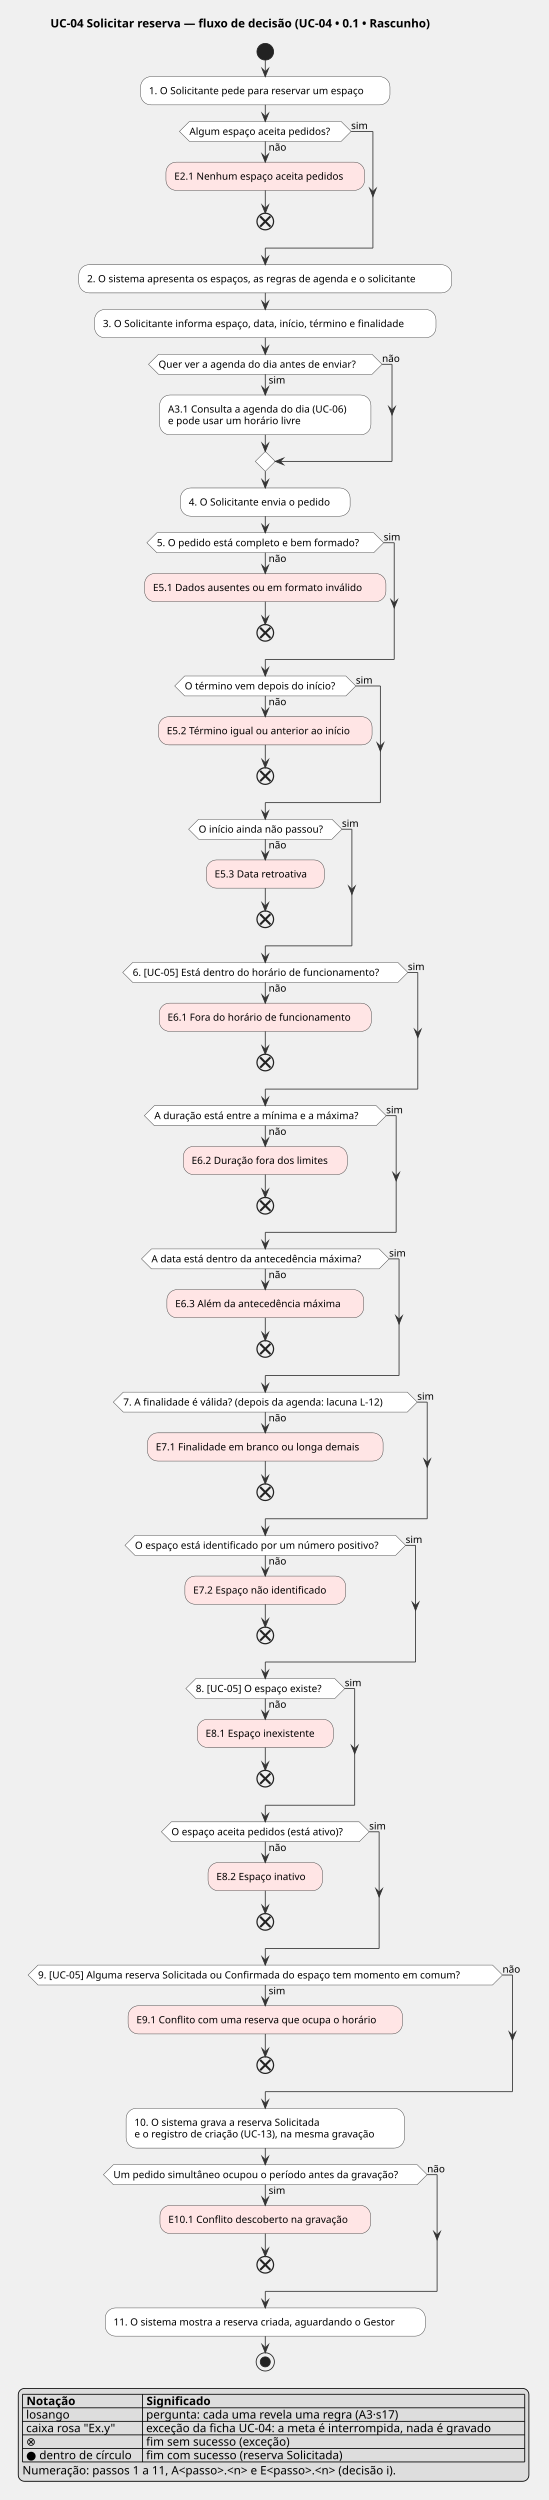
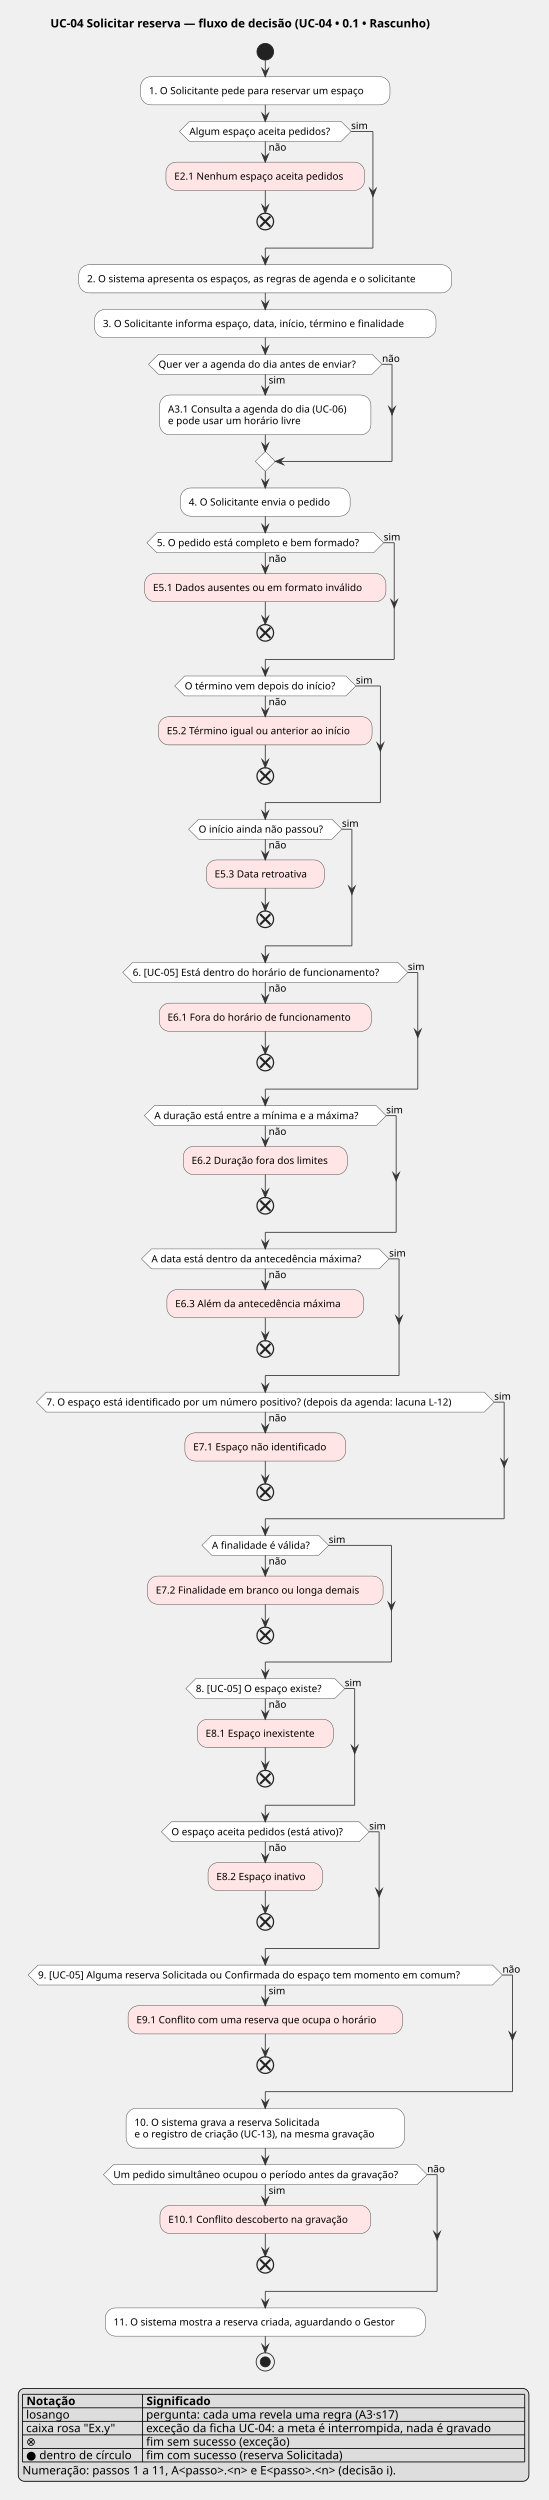
<svg xmlns="http://www.w3.org/2000/svg" version="1.1" data-diagram-type="ACTIVITY" style="width:825px;height:3763px;background:#FFFFFF;" width="825px" height="3763.75px" viewBox="0 0 825 3763" zoomAndPan="magnify" preserveAspectRatio="none" contentStyleType="text/css">
  <defs />
  <g font-family="sans-serif" lengthAdjust="spacing">
    <g class="title" data-source-line="18">
      <text x="75.829" y="41.244" fill="#000" font-size="17.5" textLength="671.921" font-weight="700">UC-04 Solicitar reserva — fluxo de decisão (UC-04 • 0.1 • Rascunho)</text>
    </g>
    <ellipse cx="399.29" cy="77.871" rx="12.5" ry="12.5" fill="#222" style="stroke:#222;stroke-width:1.25;" />
    <rect x="211.617" y="115.371" width="375.347" height="42.461" fill="#FFF" style="stroke:#333;stroke-width:0.625;" rx="15.625" ry="15.625" />
    <text x="224.117" y="141.794" fill="#000" font-size="15" textLength="350.347">1. O Solicitante pede para reservar um espaço</text>
    <rect x="249.776" y="244.063" width="299.028" height="42.461" fill="#FFE5E5" style="stroke:#333;stroke-width:0.625;" rx="15.625" ry="15.625" />
    <text x="262.276" y="270.486" fill="#000" font-size="15" textLength="274.028">E2.1 Nenhum espaço aceita pedidos</text>
    <ellipse cx="399.29" cy="333.418" rx="12.5" ry="12.5" fill="none" style="stroke:#222;stroke-width:1.875;" />
    <line x1="391.556" y1="325.684" x2="407.024" y2="341.152" style="stroke:#222;stroke-width:3.125;" />
    <line x1="407.024" y1="325.684" x2="391.556" y2="341.152" style="stroke:#222;stroke-width:3.125;" />
    <polygon points="285.102,182.832,513.478,182.832,528.478,197.832,513.478,212.832,285.102,212.832,270.102,197.832,285.102,182.832" fill="#FFF" style="stroke:#333;stroke-width:0.625;stroke-linejoin:miter;stroke-miterlimit:10;" />
    <text x="404.29" y="226.755" fill="#000" font-size="15" textLength="27.876">não</text>
    <text x="285.102" y="203.025" fill="#000" font-size="15" textLength="228.376">Algum espaço aceita pedidos?</text>
    <text x="528.478" y="194.294" fill="#000" font-size="15" textLength="26.594">sim</text>
    <rect x="118.599" y="398.418" width="561.382" height="42.461" fill="#FFF" style="stroke:#333;stroke-width:0.625;" rx="15.625" ry="15.625" />
    <text x="131.099" y="424.841" fill="#000" font-size="15" textLength="536.382">2. O sistema apresenta os espaços, as regras de agenda e o solicitante</text>
    <rect x="142.344" y="465.879" width="513.892" height="42.461" fill="#FFF" style="stroke:#333;stroke-width:0.625;" rx="15.625" ry="15.625" />
    <text x="154.844" y="492.302" fill="#000" font-size="15" textLength="488.892">3. O Solicitante informa espaço, data, início, término e finalidade</text>
    <rect x="240.273" y="594.57" width="318.035" height="59.922" fill="#FFF" style="stroke:#333;stroke-width:0.625;" rx="15.625" ry="15.625" />
    <text x="252.773" y="620.994" fill="#000" font-size="15" textLength="293.035">A3.1 Consulta a agenda do dia (UC-06)</text>
    <text x="252.773" y="638.455" fill="#000" font-size="15" textLength="213.479">e pode usar um horário livre</text>
    <polygon points="238.524,533.34,560.057,533.34,575.057,548.34,560.057,563.34,238.524,563.34,223.524,548.34,238.524,533.34" fill="#FFF" style="stroke:#333;stroke-width:0.625;stroke-linejoin:miter;stroke-miterlimit:10;" />
    <text x="404.29" y="577.263" fill="#000" font-size="15" textLength="26.594">sim</text>
    <text x="238.524" y="553.533" fill="#000" font-size="15" textLength="321.533">Quer ver a agenda do dia antes de enviar?</text>
    <text x="575.057" y="544.802" fill="#000" font-size="15" textLength="27.876">não</text>
    <polygon points="399.29,679.492,414.29,694.492,399.29,709.492,384.29,694.492,399.29,679.492" fill="#FFF" style="stroke:#333;stroke-width:0.625;stroke-linejoin:miter;stroke-miterlimit:10;" />
    <rect x="271.599" y="734.492" width="255.383" height="42.461" fill="#FFF" style="stroke:#333;stroke-width:0.625;" rx="15.625" ry="15.625" />
    <text x="284.099" y="760.916" fill="#000" font-size="15" textLength="230.383">4. O Solicitante envia o pedido</text>
    <rect x="217.711" y="863.184" width="363.159" height="42.461" fill="#FFE5E5" style="stroke:#333;stroke-width:0.625;" rx="15.625" ry="15.625" />
    <text x="230.211" y="889.607" fill="#000" font-size="15" textLength="338.159">E5.1 Dados ausentes ou em formato inválido</text>
    <ellipse cx="399.29" cy="952.539" rx="12.5" ry="12.5" fill="none" style="stroke:#222;stroke-width:1.875;" />
    <line x1="391.556" y1="944.805" x2="407.024" y2="960.273" style="stroke:#222;stroke-width:3.125;" />
    <line x1="407.024" y1="944.805" x2="391.556" y2="960.273" style="stroke:#222;stroke-width:3.125;" />
    <polygon points="236.07,801.953,562.51,801.953,577.51,816.953,562.51,831.953,236.07,831.953,221.07,816.953,236.07,801.953" fill="#FFF" style="stroke:#333;stroke-width:0.625;stroke-linejoin:miter;stroke-miterlimit:10;" />
    <text x="404.29" y="845.876" fill="#000" font-size="15" textLength="27.876">não</text>
    <text x="236.07" y="822.146" fill="#000" font-size="15" textLength="326.44">5. O pedido está completo e bem formado?</text>
    <text x="577.51" y="813.416" fill="#000" font-size="15" textLength="26.594">sim</text>
    <rect x="238.544" y="1078.77" width="321.492" height="42.461" fill="#FFE5E5" style="stroke:#333;stroke-width:0.625;" rx="15.625" ry="15.625" />
    <text x="251.044" y="1105.193" fill="#000" font-size="15" textLength="296.492">E5.2 Término igual ou anterior ao início</text>
    <ellipse cx="399.29" cy="1168.125" rx="12.5" ry="12.5" fill="none" style="stroke:#222;stroke-width:1.875;" />
    <line x1="391.556" y1="1160.391" x2="407.024" y2="1175.859" style="stroke:#222;stroke-width:3.125;" />
    <line x1="407.024" y1="1160.391" x2="391.556" y2="1175.859" style="stroke:#222;stroke-width:3.125;" />
    <polygon points="277.975,1017.539,520.605,1017.539,535.605,1032.539,520.605,1047.539,277.975,1047.539,262.975,1032.539,277.975,1017.539" fill="#FFF" style="stroke:#333;stroke-width:0.625;stroke-linejoin:miter;stroke-miterlimit:10;" />
    <text x="404.29" y="1061.462" fill="#000" font-size="15" textLength="27.876">não</text>
    <text x="277.975" y="1037.732" fill="#000" font-size="15" textLength="242.629">O término vem depois do início?</text>
    <text x="535.605" y="1029.001" fill="#000" font-size="15" textLength="26.594">sim</text>
    <rect x="310.483" y="1294.355" width="177.615" height="42.461" fill="#FFE5E5" style="stroke:#333;stroke-width:0.625;" rx="15.625" ry="15.625" />
    <text x="322.983" y="1320.779" fill="#000" font-size="15" textLength="152.615">E5.3 Data retroativa</text>
    <ellipse cx="399.29" cy="1383.711" rx="12.5" ry="12.5" fill="none" style="stroke:#222;stroke-width:1.875;" />
    <line x1="391.556" y1="1375.977" x2="407.024" y2="1391.445" style="stroke:#222;stroke-width:3.125;" />
    <line x1="407.024" y1="1375.977" x2="391.556" y2="1391.445" style="stroke:#222;stroke-width:3.125;" />
    <polygon points="298.912,1233.125,499.669,1233.125,514.669,1248.125,499.669,1263.125,298.912,1263.125,283.912,1248.125,298.912,1233.125" fill="#FFF" style="stroke:#333;stroke-width:0.625;stroke-linejoin:miter;stroke-miterlimit:10;" />
    <text x="404.29" y="1277.048" fill="#000" font-size="15" textLength="27.876">não</text>
    <text x="298.912" y="1253.318" fill="#000" font-size="15" textLength="200.757">O início ainda não passou?</text>
    <text x="514.669" y="1244.587" fill="#000" font-size="15" textLength="26.594">sim</text>
    <rect x="239.625" y="1509.941" width="319.331" height="42.461" fill="#FFE5E5" style="stroke:#333;stroke-width:0.625;" rx="15.625" ry="15.625" />
    <text x="252.125" y="1536.365" fill="#000" font-size="15" textLength="294.331">E6.1 Fora do horário de funcionamento</text>
    <ellipse cx="399.29" cy="1599.297" rx="12.5" ry="12.5" fill="none" style="stroke:#222;stroke-width:1.875;" />
    <line x1="391.556" y1="1591.563" x2="407.024" y2="1607.031" style="stroke:#222;stroke-width:3.125;" />
    <line x1="407.024" y1="1591.563" x2="391.556" y2="1607.031" style="stroke:#222;stroke-width:3.125;" />
    <polygon points="199.716,1448.711,598.864,1448.711,613.864,1463.711,598.864,1478.711,199.716,1478.711,184.716,1463.711,199.716,1448.711" fill="#FFF" style="stroke:#333;stroke-width:0.625;stroke-linejoin:miter;stroke-miterlimit:10;" />
    <text x="404.29" y="1492.634" fill="#000" font-size="15" textLength="27.876">não</text>
    <text x="199.716" y="1468.904" fill="#000" font-size="15" textLength="399.148">6. [UC-05] Está dentro do horário de funcionamento?</text>
    <text x="613.864" y="1460.173" fill="#000" font-size="15" textLength="26.594">sim</text>
    <rect x="275.887" y="1725.527" width="246.807" height="42.461" fill="#FFE5E5" style="stroke:#333;stroke-width:0.625;" rx="15.625" ry="15.625" />
    <text x="288.387" y="1751.951" fill="#000" font-size="15" textLength="221.807">E6.2 Duração fora dos limites</text>
    <ellipse cx="399.29" cy="1814.883" rx="12.5" ry="12.5" fill="none" style="stroke:#222;stroke-width:1.875;" />
    <line x1="391.556" y1="1807.149" x2="407.024" y2="1822.617" style="stroke:#222;stroke-width:3.125;" />
    <line x1="407.024" y1="1807.149" x2="391.556" y2="1822.617" style="stroke:#222;stroke-width:3.125;" />
    <polygon points="232.28,1664.297,566.301,1664.297,581.301,1679.297,566.301,1694.297,232.28,1694.297,217.28,1679.297,232.28,1664.297" fill="#FFF" style="stroke:#333;stroke-width:0.625;stroke-linejoin:miter;stroke-miterlimit:10;" />
    <text x="404.29" y="1708.22" fill="#000" font-size="15" textLength="27.876">não</text>
    <text x="232.28" y="1684.49" fill="#000" font-size="15" textLength="334.021">A duração está entre a mínima e a máxima?</text>
    <text x="581.301" y="1675.759" fill="#000" font-size="15" textLength="26.594">sim</text>
    <rect x="251.197" y="1941.113" width="296.187" height="42.461" fill="#FFE5E5" style="stroke:#333;stroke-width:0.625;" rx="15.625" ry="15.625" />
    <text x="263.697" y="1967.537" fill="#000" font-size="15" textLength="271.187">E6.3 Além da antecedência máxima</text>
    <ellipse cx="399.29" cy="2030.469" rx="12.5" ry="12.5" fill="none" style="stroke:#222;stroke-width:1.875;" />
    <line x1="391.556" y1="2022.735" x2="407.024" y2="2038.203" style="stroke:#222;stroke-width:3.125;" />
    <line x1="407.024" y1="2022.735" x2="391.556" y2="2038.203" style="stroke:#222;stroke-width:3.125;" />
    <polygon points="227.925,1879.883,570.655,1879.883,585.655,1894.883,570.655,1909.883,227.925,1909.883,212.925,1894.883,227.925,1879.883" fill="#FFF" style="stroke:#333;stroke-width:0.625;stroke-linejoin:miter;stroke-miterlimit:10;" />
    <text x="404.29" y="1923.806" fill="#000" font-size="15" textLength="27.876">não</text>
    <text x="227.925" y="1900.076" fill="#000" font-size="15" textLength="342.729">A data está dentro da antecedência máxima?</text>
    <text x="585.655" y="1891.345" fill="#000" font-size="15" textLength="26.594">sim</text>
-     <rect x="221.955" y="2156.699" width="354.67" height="42.461" fill="#FFE5E5" style="stroke:#333;stroke-width:0.625;" rx="15.625" ry="15.625" />
-     <text x="234.455" y="2183.123" fill="#000" font-size="15" textLength="329.67">E7.1 Finalidade em branco ou longa demais</text>
+     <rect x="278.289" y="2156.699" width="242.002" height="42.461" fill="#FFE5E5" style="stroke:#333;stroke-width:0.625;" rx="15.625" ry="15.625" />
+     <text x="290.789" y="2183.123" fill="#000" font-size="15" textLength="217.002">E7.1 Espaço não identificado</text>
    <ellipse cx="399.29" cy="2246.055" rx="12.5" ry="12.5" fill="none" style="stroke:#222;stroke-width:1.875;" />
    <line x1="391.556" y1="2238.321" x2="407.024" y2="2253.789" style="stroke:#222;stroke-width:3.125;" />
    <line x1="407.024" y1="2238.321" x2="391.556" y2="2253.789" style="stroke:#222;stroke-width:3.125;" />
-     <polygon points="185.555,2095.469,613.026,2095.469,628.026,2110.469,613.026,2125.469,185.555,2125.469,170.555,2110.469,185.555,2095.469" fill="#FFF" style="stroke:#333;stroke-width:0.625;stroke-linejoin:miter;stroke-miterlimit:10;" />
+     <polygon points="69.73,2095.469,728.851,2095.469,743.851,2110.469,728.851,2125.469,69.73,2125.469,54.73,2110.469,69.73,2095.469" fill="#FFF" style="stroke:#333;stroke-width:0.625;stroke-linejoin:miter;stroke-miterlimit:10;" />
    <text x="404.29" y="2139.392" fill="#000" font-size="15" textLength="27.876">não</text>
-     <text x="185.555" y="2115.662" fill="#000" font-size="15" textLength="427.471">7. A finalidade é válida? (depois da agenda: lacuna L-12)</text>
-     <text x="628.026" y="2106.931" fill="#000" font-size="15" textLength="26.594">sim</text>
-     <rect x="278.289" y="2372.285" width="242.002" height="42.461" fill="#FFE5E5" style="stroke:#333;stroke-width:0.625;" rx="15.625" ry="15.625" />
-     <text x="290.789" y="2398.708" fill="#000" font-size="15" textLength="217.002">E7.2 Espaço não identificado</text>
+     <text x="69.73" y="2115.662" fill="#000" font-size="15" textLength="659.121">7. O espaço está identificado por um número positivo? (depois da agenda: lacuna L-12)</text>
+     <text x="743.851" y="2106.931" fill="#000" font-size="15" textLength="26.594">sim</text>
+     <rect x="221.955" y="2372.285" width="354.67" height="42.461" fill="#FFE5E5" style="stroke:#333;stroke-width:0.625;" rx="15.625" ry="15.625" />
+     <text x="234.455" y="2398.708" fill="#000" font-size="15" textLength="329.67">E7.2 Finalidade em branco ou longa demais</text>
    <ellipse cx="399.29" cy="2461.641" rx="12.5" ry="12.5" fill="none" style="stroke:#222;stroke-width:1.875;" />
    <line x1="391.556" y1="2453.907" x2="407.024" y2="2469.375" style="stroke:#222;stroke-width:3.125;" />
    <line x1="407.024" y1="2453.907" x2="391.556" y2="2469.375" style="stroke:#222;stroke-width:3.125;" />
-     <polygon points="203.056,2311.055,595.524,2311.055,610.524,2326.055,595.524,2341.055,203.056,2341.055,188.056,2326.055,203.056,2311.055" fill="#FFF" style="stroke:#333;stroke-width:0.625;stroke-linejoin:miter;stroke-miterlimit:10;" />
+     <polygon points="318.881,2311.055,479.699,2311.055,494.699,2326.055,479.699,2341.055,318.881,2341.055,303.881,2326.055,318.881,2311.055" fill="#FFF" style="stroke:#333;stroke-width:0.625;stroke-linejoin:miter;stroke-miterlimit:10;" />
    <text x="404.29" y="2354.978" fill="#000" font-size="15" textLength="27.876">não</text>
-     <text x="203.056" y="2331.248" fill="#000" font-size="15" textLength="392.468">O espaço está identificado por um número positivo?</text>
-     <text x="610.524" y="2322.517" fill="#000" font-size="15" textLength="26.594">sim</text>
+     <text x="318.881" y="2331.248" fill="#000" font-size="15" textLength="160.818">A finalidade é válida?</text>
+     <text x="494.699" y="2322.517" fill="#000" font-size="15" textLength="26.594">sim</text>
    <rect x="296.896" y="2587.871" width="204.788" height="42.461" fill="#FFE5E5" style="stroke:#333;stroke-width:0.625;" rx="15.625" ry="15.625" />
    <text x="309.396" y="2614.294" fill="#000" font-size="15" textLength="179.788">E8.1 Espaço inexistente</text>
    <ellipse cx="399.29" cy="2677.227" rx="12.5" ry="12.5" fill="none" style="stroke:#222;stroke-width:1.875;" />
    <line x1="391.556" y1="2669.493" x2="407.024" y2="2684.961" style="stroke:#222;stroke-width:3.125;" />
    <line x1="407.024" y1="2669.493" x2="391.556" y2="2684.961" style="stroke:#222;stroke-width:3.125;" />
    <polygon points="294.697,2526.641,503.884,2526.641,518.884,2541.641,503.884,2556.641,294.697,2556.641,279.697,2541.641,294.697,2526.641" fill="#FFF" style="stroke:#333;stroke-width:0.625;stroke-linejoin:miter;stroke-miterlimit:10;" />
    <text x="404.29" y="2570.564" fill="#000" font-size="15" textLength="27.876">não</text>
    <text x="294.697" y="2546.833" fill="#000" font-size="15" textLength="209.187">8. [UC-05] O espaço existe?</text>
    <text x="518.884" y="2538.103" fill="#000" font-size="15" textLength="26.594">sim</text>
    <rect x="313.156" y="2803.457" width="172.268" height="42.461" fill="#FFE5E5" style="stroke:#333;stroke-width:0.625;" rx="15.625" ry="15.625" />
    <text x="325.656" y="2829.88" fill="#000" font-size="15" textLength="147.268">E8.2 Espaço inativo</text>
    <ellipse cx="399.29" cy="2892.813" rx="12.5" ry="12.5" fill="none" style="stroke:#222;stroke-width:1.875;" />
    <line x1="391.556" y1="2885.079" x2="407.024" y2="2900.546" style="stroke:#222;stroke-width:3.125;" />
    <line x1="407.024" y1="2885.079" x2="391.556" y2="2900.546" style="stroke:#222;stroke-width:3.125;" />
    <polygon points="257.907,2742.227,540.673,2742.227,555.673,2757.227,540.673,2772.227,257.907,2772.227,242.907,2757.227,257.907,2742.227" fill="#FFF" style="stroke:#333;stroke-width:0.625;stroke-linejoin:miter;stroke-miterlimit:10;" />
    <text x="404.29" y="2786.15" fill="#000" font-size="15" textLength="27.876">não</text>
    <text x="257.907" y="2762.419" fill="#000" font-size="15" textLength="282.766">O espaço aceita pedidos (está ativo)?</text>
    <text x="555.673" y="2753.689" fill="#000" font-size="15" textLength="26.594">sim</text>
    <rect x="192.808" y="3019.043" width="412.964" height="42.461" fill="#FFE5E5" style="stroke:#333;stroke-width:0.625;" rx="15.625" ry="15.625" />
    <text x="205.308" y="3045.466" fill="#000" font-size="15" textLength="387.964">E9.1 Conflito com uma reserva que ocupa o horário</text>
    <ellipse cx="399.29" cy="3108.398" rx="12.5" ry="12.5" fill="none" style="stroke:#222;stroke-width:1.875;" />
    <line x1="391.556" y1="3100.664" x2="407.024" y2="3116.132" style="stroke:#222;stroke-width:3.125;" />
    <line x1="407.024" y1="3100.664" x2="391.556" y2="3116.132" style="stroke:#222;stroke-width:3.125;" />
    <polygon points="57.249,2957.813,741.331,2957.813,756.331,2972.813,741.331,2987.813,57.249,2987.813,42.249,2972.813,57.249,2957.813" fill="#FFF" style="stroke:#333;stroke-width:0.625;stroke-linejoin:miter;stroke-miterlimit:10;" />
    <text x="404.29" y="3001.736" fill="#000" font-size="15" textLength="26.594">sim</text>
    <text x="57.249" y="2978.005" fill="#000" font-size="15" textLength="684.082">9. [UC-05] Alguma reserva Solicitada ou Confirmada do espaço tem momento em comum?</text>
    <text x="756.331" y="2969.275" fill="#000" font-size="15" textLength="27.876">não</text>
    <rect x="189.809" y="3173.398" width="418.962" height="59.922" fill="#FFF" style="stroke:#333;stroke-width:0.625;" rx="15.625" ry="15.625" />
    <text x="202.309" y="3199.822" fill="#000" font-size="15" textLength="305.032">10. O sistema grava a reserva Solicitada</text>
    <text x="202.309" y="3217.283" fill="#000" font-size="15" textLength="393.962">e o registro de criação (UC-13), na mesma gravação</text>
    <rect x="240.786" y="3319.551" width="317.009" height="42.461" fill="#FFE5E5" style="stroke:#333;stroke-width:0.625;" rx="15.625" ry="15.625" />
    <text x="253.286" y="3345.974" fill="#000" font-size="15" textLength="292.009">E10.1 Conflito descoberto na gravação</text>
    <ellipse cx="399.29" cy="3408.906" rx="12.5" ry="12.5" fill="none" style="stroke:#222;stroke-width:1.875;" />
    <line x1="391.556" y1="3401.172" x2="407.024" y2="3416.64" style="stroke:#222;stroke-width:3.125;" />
    <line x1="407.024" y1="3401.172" x2="391.556" y2="3416.64" style="stroke:#222;stroke-width:3.125;" />
    <polygon points="170.657,3258.32,627.923,3258.32,642.923,3273.32,627.923,3288.32,170.657,3288.32,155.657,3273.32,170.657,3258.32" fill="#FFF" style="stroke:#333;stroke-width:0.625;stroke-linejoin:miter;stroke-miterlimit:10;" />
    <text x="404.29" y="3302.244" fill="#000" font-size="15" textLength="26.594">sim</text>
    <text x="170.657" y="3278.513" fill="#000" font-size="15" textLength="457.266">Um pedido simultâneo ocupou o período antes da gravação?</text>
    <text x="642.923" y="3269.783" fill="#000" font-size="15" textLength="27.876">não</text>
    <rect x="158.381" y="3473.906" width="481.819" height="42.461" fill="#FFF" style="stroke:#333;stroke-width:0.625;" rx="15.625" ry="15.625" />
    <text x="170.881" y="3500.33" fill="#000" font-size="15" textLength="456.819">11. O sistema mostra a reserva criada, aguardando o Gestor</text>
    <ellipse cx="399.29" cy="3555.117" rx="13.75" ry="13.75" fill="none" style="stroke:#222;stroke-width:1.25;" />
    <ellipse cx="399.29" cy="3555.117" rx="7.5" ry="7.5" fill="#222" style="stroke:#222;stroke-width:1.25;" />
    <line x1="399.29" y1="90.371" x2="399.29" y2="115.371" style="stroke:#333;stroke-width:1.25;" />
    <polygon points="394.29,102.871,399.29,115.371,404.29,102.871,399.29,107.871" fill="#333" style="stroke:#333;stroke-width:1.25;stroke-linejoin:miter;stroke-miterlimit:10;" />
    <line x1="399.29" y1="286.523" x2="399.29" y2="320.918" style="stroke:#333;stroke-width:1.25;" />
    <polygon points="394.29,308.418,399.29,320.918,404.29,308.418,399.29,313.418" fill="#333" style="stroke:#333;stroke-width:1.25;stroke-linejoin:miter;stroke-miterlimit:10;" />
    <line x1="399.29" y1="212.832" x2="399.29" y2="244.063" style="stroke:#333;stroke-width:1.25;" />
    <polygon points="394.29,231.563,399.29,244.063,404.29,231.563,399.29,236.563" fill="#333" style="stroke:#333;stroke-width:1.25;stroke-linejoin:miter;stroke-miterlimit:10;" />
    <line x1="528.478" y1="197.832" x2="561.304" y2="197.832" style="stroke:#333;stroke-width:1.25;" />
    <polygon points="556.304,283.418,561.304,295.918,566.304,283.418,561.304,288.418" fill="#333" style="stroke:#333;stroke-width:1.25;stroke-linejoin:miter;stroke-miterlimit:10;" />
    <line x1="561.304" y1="197.832" x2="561.304" y2="373.418" style="stroke:#333;stroke-width:1.25;" />
    <line x1="561.304" y1="373.418" x2="399.29" y2="373.418" style="stroke:#333;stroke-width:1.25;" />
    <line x1="399.29" y1="373.418" x2="399.29" y2="398.418" style="stroke:#333;stroke-width:1.25;" />
    <polygon points="394.29,385.918,399.29,398.418,404.29,385.918,399.29,390.918" fill="#333" style="stroke:#333;stroke-width:1.25;stroke-linejoin:miter;stroke-miterlimit:10;" />
    <line x1="399.29" y1="157.832" x2="399.29" y2="182.832" style="stroke:#333;stroke-width:1.25;" />
    <polygon points="394.29,170.332,399.29,182.832,404.29,170.332,399.29,175.332" fill="#333" style="stroke:#333;stroke-width:1.25;stroke-linejoin:miter;stroke-miterlimit:10;" />
    <line x1="399.29" y1="440.879" x2="399.29" y2="465.879" style="stroke:#333;stroke-width:1.25;" />
    <polygon points="394.29,453.379,399.29,465.879,404.29,453.379,399.29,458.379" fill="#333" style="stroke:#333;stroke-width:1.25;stroke-linejoin:miter;stroke-miterlimit:10;" />
    <line x1="399.29" y1="563.34" x2="399.29" y2="594.57" style="stroke:#333;stroke-width:1.25;" />
    <polygon points="394.29,582.07,399.29,594.57,404.29,582.07,399.29,587.07" fill="#333" style="stroke:#333;stroke-width:1.25;stroke-linejoin:miter;stroke-miterlimit:10;" />
    <line x1="575.057" y1="548.34" x2="590.057" y2="548.34" style="stroke:#333;stroke-width:1.25;" />
    <polygon points="585.057,612.031,590.057,624.531,595.057,612.031,590.057,617.031" fill="#333" style="stroke:#333;stroke-width:1.25;stroke-linejoin:miter;stroke-miterlimit:10;" />
    <line x1="590.057" y1="548.34" x2="590.057" y2="694.492" style="stroke:#333;stroke-width:1.25;" />
    <line x1="590.057" y1="694.492" x2="414.29" y2="694.492" style="stroke:#333;stroke-width:1.25;" />
    <polygon points="426.79,689.492,414.29,694.492,426.79,699.492,421.79,694.492" fill="#333" style="stroke:#333;stroke-width:1.25;stroke-linejoin:miter;stroke-miterlimit:10;" />
    <line x1="399.29" y1="654.492" x2="399.29" y2="679.492" style="stroke:#333;stroke-width:1.25;" />
    <polygon points="394.29,666.992,399.29,679.492,404.29,666.992,399.29,671.992" fill="#333" style="stroke:#333;stroke-width:1.25;stroke-linejoin:miter;stroke-miterlimit:10;" />
    <line x1="399.29" y1="508.34" x2="399.29" y2="533.34" style="stroke:#333;stroke-width:1.25;" />
    <polygon points="394.29,520.84,399.29,533.34,404.29,520.84,399.29,525.84" fill="#333" style="stroke:#333;stroke-width:1.25;stroke-linejoin:miter;stroke-miterlimit:10;" />
    <line x1="399.29" y1="709.492" x2="399.29" y2="734.492" style="stroke:#333;stroke-width:1.25;" />
    <polygon points="394.29,721.992,399.29,734.492,404.29,721.992,399.29,726.992" fill="#333" style="stroke:#333;stroke-width:1.25;stroke-linejoin:miter;stroke-miterlimit:10;" />
    <line x1="399.29" y1="905.645" x2="399.29" y2="940.039" style="stroke:#333;stroke-width:1.25;" />
    <polygon points="394.29,927.539,399.29,940.039,404.29,927.539,399.29,932.539" fill="#333" style="stroke:#333;stroke-width:1.25;stroke-linejoin:miter;stroke-miterlimit:10;" />
    <line x1="399.29" y1="831.953" x2="399.29" y2="863.184" style="stroke:#333;stroke-width:1.25;" />
    <polygon points="394.29,850.684,399.29,863.184,404.29,850.684,399.29,855.684" fill="#333" style="stroke:#333;stroke-width:1.25;stroke-linejoin:miter;stroke-miterlimit:10;" />
    <line x1="577.51" y1="816.953" x2="593.37" y2="816.953" style="stroke:#333;stroke-width:1.25;" />
    <polygon points="588.37,902.539,593.37,915.039,598.37,902.539,593.37,907.539" fill="#333" style="stroke:#333;stroke-width:1.25;stroke-linejoin:miter;stroke-miterlimit:10;" />
    <line x1="593.37" y1="816.953" x2="593.37" y2="992.539" style="stroke:#333;stroke-width:1.25;" />
    <line x1="593.37" y1="992.539" x2="399.29" y2="992.539" style="stroke:#333;stroke-width:1.25;" />
    <line x1="399.29" y1="992.539" x2="399.29" y2="1017.539" style="stroke:#333;stroke-width:1.25;" />
    <polygon points="394.29,1005.039,399.29,1017.539,404.29,1005.039,399.29,1010.039" fill="#333" style="stroke:#333;stroke-width:1.25;stroke-linejoin:miter;stroke-miterlimit:10;" />
    <line x1="399.29" y1="776.953" x2="399.29" y2="801.953" style="stroke:#333;stroke-width:1.25;" />
    <polygon points="394.29,789.453,399.29,801.953,404.29,789.453,399.29,794.453" fill="#333" style="stroke:#333;stroke-width:1.25;stroke-linejoin:miter;stroke-miterlimit:10;" />
    <line x1="399.29" y1="1121.23" x2="399.29" y2="1155.625" style="stroke:#333;stroke-width:1.25;" />
    <polygon points="394.29,1143.125,399.29,1155.625,404.29,1143.125,399.29,1148.125" fill="#333" style="stroke:#333;stroke-width:1.25;stroke-linejoin:miter;stroke-miterlimit:10;" />
    <line x1="399.29" y1="1047.539" x2="399.29" y2="1078.77" style="stroke:#333;stroke-width:1.25;" />
    <polygon points="394.29,1066.27,399.29,1078.77,404.29,1066.27,399.29,1071.27" fill="#333" style="stroke:#333;stroke-width:1.25;stroke-linejoin:miter;stroke-miterlimit:10;" />
    <line x1="535.605" y1="1032.539" x2="572.536" y2="1032.539" style="stroke:#333;stroke-width:1.25;" />
    <polygon points="567.536,1118.125,572.536,1130.625,577.536,1118.125,572.536,1123.125" fill="#333" style="stroke:#333;stroke-width:1.25;stroke-linejoin:miter;stroke-miterlimit:10;" />
    <line x1="572.536" y1="1032.539" x2="572.536" y2="1208.125" style="stroke:#333;stroke-width:1.25;" />
    <line x1="572.536" y1="1208.125" x2="399.29" y2="1208.125" style="stroke:#333;stroke-width:1.25;" />
    <line x1="399.29" y1="1208.125" x2="399.29" y2="1233.125" style="stroke:#333;stroke-width:1.25;" />
    <polygon points="394.29,1220.625,399.29,1233.125,404.29,1220.625,399.29,1225.625" fill="#333" style="stroke:#333;stroke-width:1.25;stroke-linejoin:miter;stroke-miterlimit:10;" />
    <line x1="399.29" y1="1336.816" x2="399.29" y2="1371.211" style="stroke:#333;stroke-width:1.25;" />
    <polygon points="394.29,1358.711,399.29,1371.211,404.29,1358.711,399.29,1363.711" fill="#333" style="stroke:#333;stroke-width:1.25;stroke-linejoin:miter;stroke-miterlimit:10;" />
    <line x1="399.29" y1="1263.125" x2="399.29" y2="1294.355" style="stroke:#333;stroke-width:1.25;" />
    <polygon points="394.29,1281.855,399.29,1294.355,404.29,1281.855,399.29,1286.855" fill="#333" style="stroke:#333;stroke-width:1.25;stroke-linejoin:miter;stroke-miterlimit:10;" />
    <line x1="514.669" y1="1248.125" x2="529.669" y2="1248.125" style="stroke:#333;stroke-width:1.25;" />
    <polygon points="524.669,1333.711,529.669,1346.211,534.669,1333.711,529.669,1338.711" fill="#333" style="stroke:#333;stroke-width:1.25;stroke-linejoin:miter;stroke-miterlimit:10;" />
    <line x1="529.669" y1="1248.125" x2="529.669" y2="1423.711" style="stroke:#333;stroke-width:1.25;" />
    <line x1="529.669" y1="1423.711" x2="399.29" y2="1423.711" style="stroke:#333;stroke-width:1.25;" />
    <line x1="399.29" y1="1423.711" x2="399.29" y2="1448.711" style="stroke:#333;stroke-width:1.25;" />
    <polygon points="394.29,1436.211,399.29,1448.711,404.29,1436.211,399.29,1441.211" fill="#333" style="stroke:#333;stroke-width:1.25;stroke-linejoin:miter;stroke-miterlimit:10;" />
    <line x1="399.29" y1="1552.402" x2="399.29" y2="1586.797" style="stroke:#333;stroke-width:1.25;" />
    <polygon points="394.29,1574.297,399.29,1586.797,404.29,1574.297,399.29,1579.297" fill="#333" style="stroke:#333;stroke-width:1.25;stroke-linejoin:miter;stroke-miterlimit:10;" />
    <line x1="399.29" y1="1478.711" x2="399.29" y2="1509.941" style="stroke:#333;stroke-width:1.25;" />
    <polygon points="394.29,1497.441,399.29,1509.941,404.29,1497.441,399.29,1502.441" fill="#333" style="stroke:#333;stroke-width:1.25;stroke-linejoin:miter;stroke-miterlimit:10;" />
    <line x1="613.864" y1="1463.711" x2="628.864" y2="1463.711" style="stroke:#333;stroke-width:1.25;" />
    <polygon points="623.864,1549.297,628.864,1561.797,633.864,1549.297,628.864,1554.297" fill="#333" style="stroke:#333;stroke-width:1.25;stroke-linejoin:miter;stroke-miterlimit:10;" />
    <line x1="628.864" y1="1463.711" x2="628.864" y2="1639.297" style="stroke:#333;stroke-width:1.25;" />
    <line x1="628.864" y1="1639.297" x2="399.29" y2="1639.297" style="stroke:#333;stroke-width:1.25;" />
    <line x1="399.29" y1="1639.297" x2="399.29" y2="1664.297" style="stroke:#333;stroke-width:1.25;" />
    <polygon points="394.29,1651.797,399.29,1664.297,404.29,1651.797,399.29,1656.797" fill="#333" style="stroke:#333;stroke-width:1.25;stroke-linejoin:miter;stroke-miterlimit:10;" />
    <line x1="399.29" y1="1767.988" x2="399.29" y2="1802.383" style="stroke:#333;stroke-width:1.25;" />
    <polygon points="394.29,1789.883,399.29,1802.383,404.29,1789.883,399.29,1794.883" fill="#333" style="stroke:#333;stroke-width:1.25;stroke-linejoin:miter;stroke-miterlimit:10;" />
    <line x1="399.29" y1="1694.297" x2="399.29" y2="1725.527" style="stroke:#333;stroke-width:1.25;" />
    <polygon points="394.29,1713.027,399.29,1725.527,404.29,1713.027,399.29,1718.027" fill="#333" style="stroke:#333;stroke-width:1.25;stroke-linejoin:miter;stroke-miterlimit:10;" />
    <line x1="581.301" y1="1679.297" x2="596.301" y2="1679.297" style="stroke:#333;stroke-width:1.25;" />
    <polygon points="591.301,1764.883,596.301,1777.383,601.301,1764.883,596.301,1769.883" fill="#333" style="stroke:#333;stroke-width:1.25;stroke-linejoin:miter;stroke-miterlimit:10;" />
    <line x1="596.301" y1="1679.297" x2="596.301" y2="1854.883" style="stroke:#333;stroke-width:1.25;" />
    <line x1="596.301" y1="1854.883" x2="399.29" y2="1854.883" style="stroke:#333;stroke-width:1.25;" />
    <line x1="399.29" y1="1854.883" x2="399.29" y2="1879.883" style="stroke:#333;stroke-width:1.25;" />
    <polygon points="394.29,1867.383,399.29,1879.883,404.29,1867.383,399.29,1872.383" fill="#333" style="stroke:#333;stroke-width:1.25;stroke-linejoin:miter;stroke-miterlimit:10;" />
    <line x1="399.29" y1="1983.574" x2="399.29" y2="2017.969" style="stroke:#333;stroke-width:1.25;" />
    <polygon points="394.29,2005.469,399.29,2017.969,404.29,2005.469,399.29,2010.469" fill="#333" style="stroke:#333;stroke-width:1.25;stroke-linejoin:miter;stroke-miterlimit:10;" />
    <line x1="399.29" y1="1909.883" x2="399.29" y2="1941.113" style="stroke:#333;stroke-width:1.25;" />
    <polygon points="394.29,1928.613,399.29,1941.113,404.29,1928.613,399.29,1933.613" fill="#333" style="stroke:#333;stroke-width:1.25;stroke-linejoin:miter;stroke-miterlimit:10;" />
    <line x1="585.655" y1="1894.883" x2="600.655" y2="1894.883" style="stroke:#333;stroke-width:1.25;" />
    <polygon points="595.655,1980.469,600.655,1992.969,605.655,1980.469,600.655,1985.469" fill="#333" style="stroke:#333;stroke-width:1.25;stroke-linejoin:miter;stroke-miterlimit:10;" />
    <line x1="600.655" y1="1894.883" x2="600.655" y2="2070.469" style="stroke:#333;stroke-width:1.25;" />
    <line x1="600.655" y1="2070.469" x2="399.29" y2="2070.469" style="stroke:#333;stroke-width:1.25;" />
    <line x1="399.29" y1="2070.469" x2="399.29" y2="2095.469" style="stroke:#333;stroke-width:1.25;" />
    <polygon points="394.29,2082.969,399.29,2095.469,404.29,2082.969,399.29,2087.969" fill="#333" style="stroke:#333;stroke-width:1.25;stroke-linejoin:miter;stroke-miterlimit:10;" />
    <line x1="399.29" y1="2199.16" x2="399.29" y2="2233.555" style="stroke:#333;stroke-width:1.25;" />
    <polygon points="394.29,2221.055,399.29,2233.555,404.29,2221.055,399.29,2226.055" fill="#333" style="stroke:#333;stroke-width:1.25;stroke-linejoin:miter;stroke-miterlimit:10;" />
    <line x1="399.29" y1="2125.469" x2="399.29" y2="2156.699" style="stroke:#333;stroke-width:1.25;" />
    <polygon points="394.29,2144.199,399.29,2156.699,404.29,2144.199,399.29,2149.199" fill="#333" style="stroke:#333;stroke-width:1.25;stroke-linejoin:miter;stroke-miterlimit:10;" />
-     <line x1="628.026" y1="2110.469" x2="643.026" y2="2110.469" style="stroke:#333;stroke-width:1.25;" />
-     <polygon points="638.026,2196.055,643.026,2208.555,648.026,2196.055,643.026,2201.055" fill="#333" style="stroke:#333;stroke-width:1.25;stroke-linejoin:miter;stroke-miterlimit:10;" />
-     <line x1="643.026" y1="2110.469" x2="643.026" y2="2286.055" style="stroke:#333;stroke-width:1.25;" />
-     <line x1="643.026" y1="2286.055" x2="399.29" y2="2286.055" style="stroke:#333;stroke-width:1.25;" />
+     <line x1="743.851" y1="2110.469" x2="758.851" y2="2110.469" style="stroke:#333;stroke-width:1.25;" />
+     <polygon points="753.851,2196.055,758.851,2208.555,763.851,2196.055,758.851,2201.055" fill="#333" style="stroke:#333;stroke-width:1.25;stroke-linejoin:miter;stroke-miterlimit:10;" />
+     <line x1="758.851" y1="2110.469" x2="758.851" y2="2286.055" style="stroke:#333;stroke-width:1.25;" />
+     <line x1="758.851" y1="2286.055" x2="399.29" y2="2286.055" style="stroke:#333;stroke-width:1.25;" />
    <line x1="399.29" y1="2286.055" x2="399.29" y2="2311.055" style="stroke:#333;stroke-width:1.25;" />
    <polygon points="394.29,2298.555,399.29,2311.055,404.29,2298.555,399.29,2303.555" fill="#333" style="stroke:#333;stroke-width:1.25;stroke-linejoin:miter;stroke-miterlimit:10;" />
    <line x1="399.29" y1="2414.746" x2="399.29" y2="2449.141" style="stroke:#333;stroke-width:1.25;" />
    <polygon points="394.29,2436.641,399.29,2449.141,404.29,2436.641,399.29,2441.641" fill="#333" style="stroke:#333;stroke-width:1.25;stroke-linejoin:miter;stroke-miterlimit:10;" />
    <line x1="399.29" y1="2341.055" x2="399.29" y2="2372.285" style="stroke:#333;stroke-width:1.25;" />
    <polygon points="394.29,2359.785,399.29,2372.285,404.29,2359.785,399.29,2364.785" fill="#333" style="stroke:#333;stroke-width:1.25;stroke-linejoin:miter;stroke-miterlimit:10;" />
-     <line x1="610.524" y1="2326.055" x2="625.524" y2="2326.055" style="stroke:#333;stroke-width:1.25;" />
-     <polygon points="620.524,2411.641,625.524,2424.141,630.524,2411.641,625.524,2416.641" fill="#333" style="stroke:#333;stroke-width:1.25;stroke-linejoin:miter;stroke-miterlimit:10;" />
-     <line x1="625.524" y1="2326.055" x2="625.524" y2="2501.641" style="stroke:#333;stroke-width:1.25;" />
-     <line x1="625.524" y1="2501.641" x2="399.29" y2="2501.641" style="stroke:#333;stroke-width:1.25;" />
+     <line x1="494.699" y1="2326.055" x2="589.125" y2="2326.055" style="stroke:#333;stroke-width:1.25;" />
+     <polygon points="584.125,2411.641,589.125,2424.141,594.125,2411.641,589.125,2416.641" fill="#333" style="stroke:#333;stroke-width:1.25;stroke-linejoin:miter;stroke-miterlimit:10;" />
+     <line x1="589.125" y1="2326.055" x2="589.125" y2="2501.641" style="stroke:#333;stroke-width:1.25;" />
+     <line x1="589.125" y1="2501.641" x2="399.29" y2="2501.641" style="stroke:#333;stroke-width:1.25;" />
    <line x1="399.29" y1="2501.641" x2="399.29" y2="2526.641" style="stroke:#333;stroke-width:1.25;" />
    <polygon points="394.29,2514.141,399.29,2526.641,404.29,2514.141,399.29,2519.141" fill="#333" style="stroke:#333;stroke-width:1.25;stroke-linejoin:miter;stroke-miterlimit:10;" />
    <line x1="399.29" y1="2630.332" x2="399.29" y2="2664.727" style="stroke:#333;stroke-width:1.25;" />
    <polygon points="394.29,2652.227,399.29,2664.727,404.29,2652.227,399.29,2657.227" fill="#333" style="stroke:#333;stroke-width:1.25;stroke-linejoin:miter;stroke-miterlimit:10;" />
    <line x1="399.29" y1="2556.641" x2="399.29" y2="2587.871" style="stroke:#333;stroke-width:1.25;" />
    <polygon points="394.29,2575.371,399.29,2587.871,404.29,2575.371,399.29,2580.371" fill="#333" style="stroke:#333;stroke-width:1.25;stroke-linejoin:miter;stroke-miterlimit:10;" />
    <line x1="518.884" y1="2541.641" x2="533.884" y2="2541.641" style="stroke:#333;stroke-width:1.25;" />
    <polygon points="528.884,2627.227,533.884,2639.727,538.884,2627.227,533.884,2632.227" fill="#333" style="stroke:#333;stroke-width:1.25;stroke-linejoin:miter;stroke-miterlimit:10;" />
    <line x1="533.884" y1="2541.641" x2="533.884" y2="2717.227" style="stroke:#333;stroke-width:1.25;" />
    <line x1="533.884" y1="2717.227" x2="399.29" y2="2717.227" style="stroke:#333;stroke-width:1.25;" />
    <line x1="399.29" y1="2717.227" x2="399.29" y2="2742.227" style="stroke:#333;stroke-width:1.25;" />
    <polygon points="394.29,2729.727,399.29,2742.227,404.29,2729.727,399.29,2734.727" fill="#333" style="stroke:#333;stroke-width:1.25;stroke-linejoin:miter;stroke-miterlimit:10;" />
    <line x1="399.29" y1="2845.918" x2="399.29" y2="2880.313" style="stroke:#333;stroke-width:1.25;" />
    <polygon points="394.29,2867.813,399.29,2880.313,404.29,2867.813,399.29,2872.813" fill="#333" style="stroke:#333;stroke-width:1.25;stroke-linejoin:miter;stroke-miterlimit:10;" />
    <line x1="399.29" y1="2772.227" x2="399.29" y2="2803.457" style="stroke:#333;stroke-width:1.25;" />
    <polygon points="394.29,2790.957,399.29,2803.457,404.29,2790.957,399.29,2795.957" fill="#333" style="stroke:#333;stroke-width:1.25;stroke-linejoin:miter;stroke-miterlimit:10;" />
    <line x1="555.673" y1="2757.227" x2="570.673" y2="2757.227" style="stroke:#333;stroke-width:1.25;" />
    <polygon points="565.673,2842.813,570.673,2855.313,575.673,2842.813,570.673,2847.813" fill="#333" style="stroke:#333;stroke-width:1.25;stroke-linejoin:miter;stroke-miterlimit:10;" />
    <line x1="570.673" y1="2757.227" x2="570.673" y2="2932.813" style="stroke:#333;stroke-width:1.25;" />
    <line x1="570.673" y1="2932.813" x2="399.29" y2="2932.813" style="stroke:#333;stroke-width:1.25;" />
    <line x1="399.29" y1="2932.813" x2="399.29" y2="2957.813" style="stroke:#333;stroke-width:1.25;" />
    <polygon points="394.29,2945.313,399.29,2957.813,404.29,2945.313,399.29,2950.313" fill="#333" style="stroke:#333;stroke-width:1.25;stroke-linejoin:miter;stroke-miterlimit:10;" />
    <line x1="399.29" y1="3061.504" x2="399.29" y2="3095.898" style="stroke:#333;stroke-width:1.25;" />
    <polygon points="394.29,3083.398,399.29,3095.898,404.29,3083.398,399.29,3088.398" fill="#333" style="stroke:#333;stroke-width:1.25;stroke-linejoin:miter;stroke-miterlimit:10;" />
    <line x1="399.29" y1="2987.813" x2="399.29" y2="3019.043" style="stroke:#333;stroke-width:1.25;" />
    <polygon points="394.29,3006.543,399.29,3019.043,404.29,3006.543,399.29,3011.543" fill="#333" style="stroke:#333;stroke-width:1.25;stroke-linejoin:miter;stroke-miterlimit:10;" />
    <line x1="756.331" y1="2972.813" x2="771.331" y2="2972.813" style="stroke:#333;stroke-width:1.25;" />
    <polygon points="766.331,3058.398,771.331,3070.898,776.331,3058.398,771.331,3063.398" fill="#333" style="stroke:#333;stroke-width:1.25;stroke-linejoin:miter;stroke-miterlimit:10;" />
    <line x1="771.331" y1="2972.813" x2="771.331" y2="3148.398" style="stroke:#333;stroke-width:1.25;" />
    <line x1="771.331" y1="3148.398" x2="399.29" y2="3148.398" style="stroke:#333;stroke-width:1.25;" />
    <line x1="399.29" y1="3148.398" x2="399.29" y2="3173.398" style="stroke:#333;stroke-width:1.25;" />
    <polygon points="394.29,3160.898,399.29,3173.398,404.29,3160.898,399.29,3165.898" fill="#333" style="stroke:#333;stroke-width:1.25;stroke-linejoin:miter;stroke-miterlimit:10;" />
    <line x1="399.29" y1="3362.012" x2="399.29" y2="3396.406" style="stroke:#333;stroke-width:1.25;" />
    <polygon points="394.29,3383.906,399.29,3396.406,404.29,3383.906,399.29,3388.906" fill="#333" style="stroke:#333;stroke-width:1.25;stroke-linejoin:miter;stroke-miterlimit:10;" />
    <line x1="399.29" y1="3288.32" x2="399.29" y2="3319.551" style="stroke:#333;stroke-width:1.25;" />
    <polygon points="394.29,3307.051,399.29,3319.551,404.29,3307.051,399.29,3312.051" fill="#333" style="stroke:#333;stroke-width:1.25;stroke-linejoin:miter;stroke-miterlimit:10;" />
    <line x1="642.923" y1="3273.32" x2="657.923" y2="3273.32" style="stroke:#333;stroke-width:1.25;" />
    <polygon points="652.923,3358.906,657.923,3371.406,662.923,3358.906,657.923,3363.906" fill="#333" style="stroke:#333;stroke-width:1.25;stroke-linejoin:miter;stroke-miterlimit:10;" />
    <line x1="657.923" y1="3273.32" x2="657.923" y2="3448.906" style="stroke:#333;stroke-width:1.25;" />
    <line x1="657.923" y1="3448.906" x2="399.29" y2="3448.906" style="stroke:#333;stroke-width:1.25;" />
    <line x1="399.29" y1="3448.906" x2="399.29" y2="3473.906" style="stroke:#333;stroke-width:1.25;" />
    <polygon points="394.29,3461.406,399.29,3473.906,404.29,3461.406,399.29,3466.406" fill="#333" style="stroke:#333;stroke-width:1.25;stroke-linejoin:miter;stroke-miterlimit:10;" />
    <line x1="399.29" y1="3233.32" x2="399.29" y2="3258.32" style="stroke:#333;stroke-width:1.25;" />
    <polygon points="394.29,3245.82,399.29,3258.32,404.29,3245.82,399.29,3250.82" fill="#333" style="stroke:#333;stroke-width:1.25;stroke-linejoin:miter;stroke-miterlimit:10;" />
    <line x1="399.29" y1="3516.367" x2="399.29" y2="3541.367" style="stroke:#333;stroke-width:1.25;" />
    <polygon points="394.29,3528.867,399.29,3541.367,404.29,3528.867,399.29,3533.867" fill="#333" style="stroke:#333;stroke-width:1.25;stroke-linejoin:miter;stroke-miterlimit:10;" />
    <g class="legend" data-source-line="106">
      <rect x="27.5" y="3595.117" width="768.58" height="139.727" fill="#DDD" style="stroke:#000;stroke-width:1.25;" rx="9.375" ry="9.375" />
      <text x="39.843" y="3620.111" fill="#000" font-size="17.5" textLength="81.049" font-weight="700">Notação</text>
      <text x="220.491" y="3620.111" fill="#000" font-size="17.5" textLength="109.93" font-weight="700">Significado</text>
      <text x="39.313" y="3640.482" fill="#000" font-size="17.5" textLength="68.317">losango</text>
      <text x="219.961" y="3640.482" fill="#000" font-size="17.5" textLength="414.489">pergunta: cada uma revela uma regra (A3·s17)</text>
      <text x="39.313" y="3660.853" fill="#000" font-size="17.5" textLength="148.588">caixa rosa "Ex.y"</text>
      <text x="219.961" y="3660.853" fill="#000" font-size="17.5" textLength="564.307">exceção da ficha UC-04: a meta é interrompida, nada é gravado</text>
      <text x="39.313" y="3681.224" fill="#000" font-size="17.5">⊗</text>
      <text x="219.961" y="3681.224" fill="#000" font-size="17.5" textLength="237.446">fim sem sucesso (exceção)</text>
      <text x="39.313" y="3701.595" fill="#000" font-size="17.5" textLength="169.523">● dentro de círculo</text>
      <text x="219.961" y="3701.595" fill="#000" font-size="17.5" textLength="322.451">fim com sucesso (reserva Solicitada)</text>
      <line x1="33.75" y1="3603.867" x2="789.83" y2="3603.867" style="stroke:#000;stroke-width:1.25;" />
      <line x1="33.75" y1="3624.238" x2="789.83" y2="3624.238" style="stroke:#000;stroke-width:1.25;" />
      <line x1="33.75" y1="3644.609" x2="789.83" y2="3644.609" style="stroke:#000;stroke-width:1.25;" />
      <line x1="33.75" y1="3664.98" x2="789.83" y2="3664.98" style="stroke:#000;stroke-width:1.25;" />
      <line x1="33.75" y1="3685.352" x2="789.83" y2="3685.352" style="stroke:#000;stroke-width:1.25;" />
      <line x1="33.75" y1="3705.723" x2="789.83" y2="3705.723" style="stroke:#000;stroke-width:1.25;" />
      <line x1="33.75" y1="3603.867" x2="33.75" y2="3705.723" style="stroke:#000;stroke-width:1.25;" />
      <line x1="214.398" y1="3603.867" x2="214.398" y2="3705.723" style="stroke:#000;stroke-width:1.25;" />
      <line x1="789.83" y1="3603.867" x2="789.83" y2="3705.723" style="stroke:#000;stroke-width:1.25;" />
      <text x="33.75" y="3724.467" fill="#000" font-size="17.5" textLength="643.45">Numeração: passos 1 a 11, A&lt;passo&gt;.&lt;n&gt; e E&lt;passo&gt;.&lt;n&gt; (decisão i).</text>
    </g>
  </g>
</svg>
